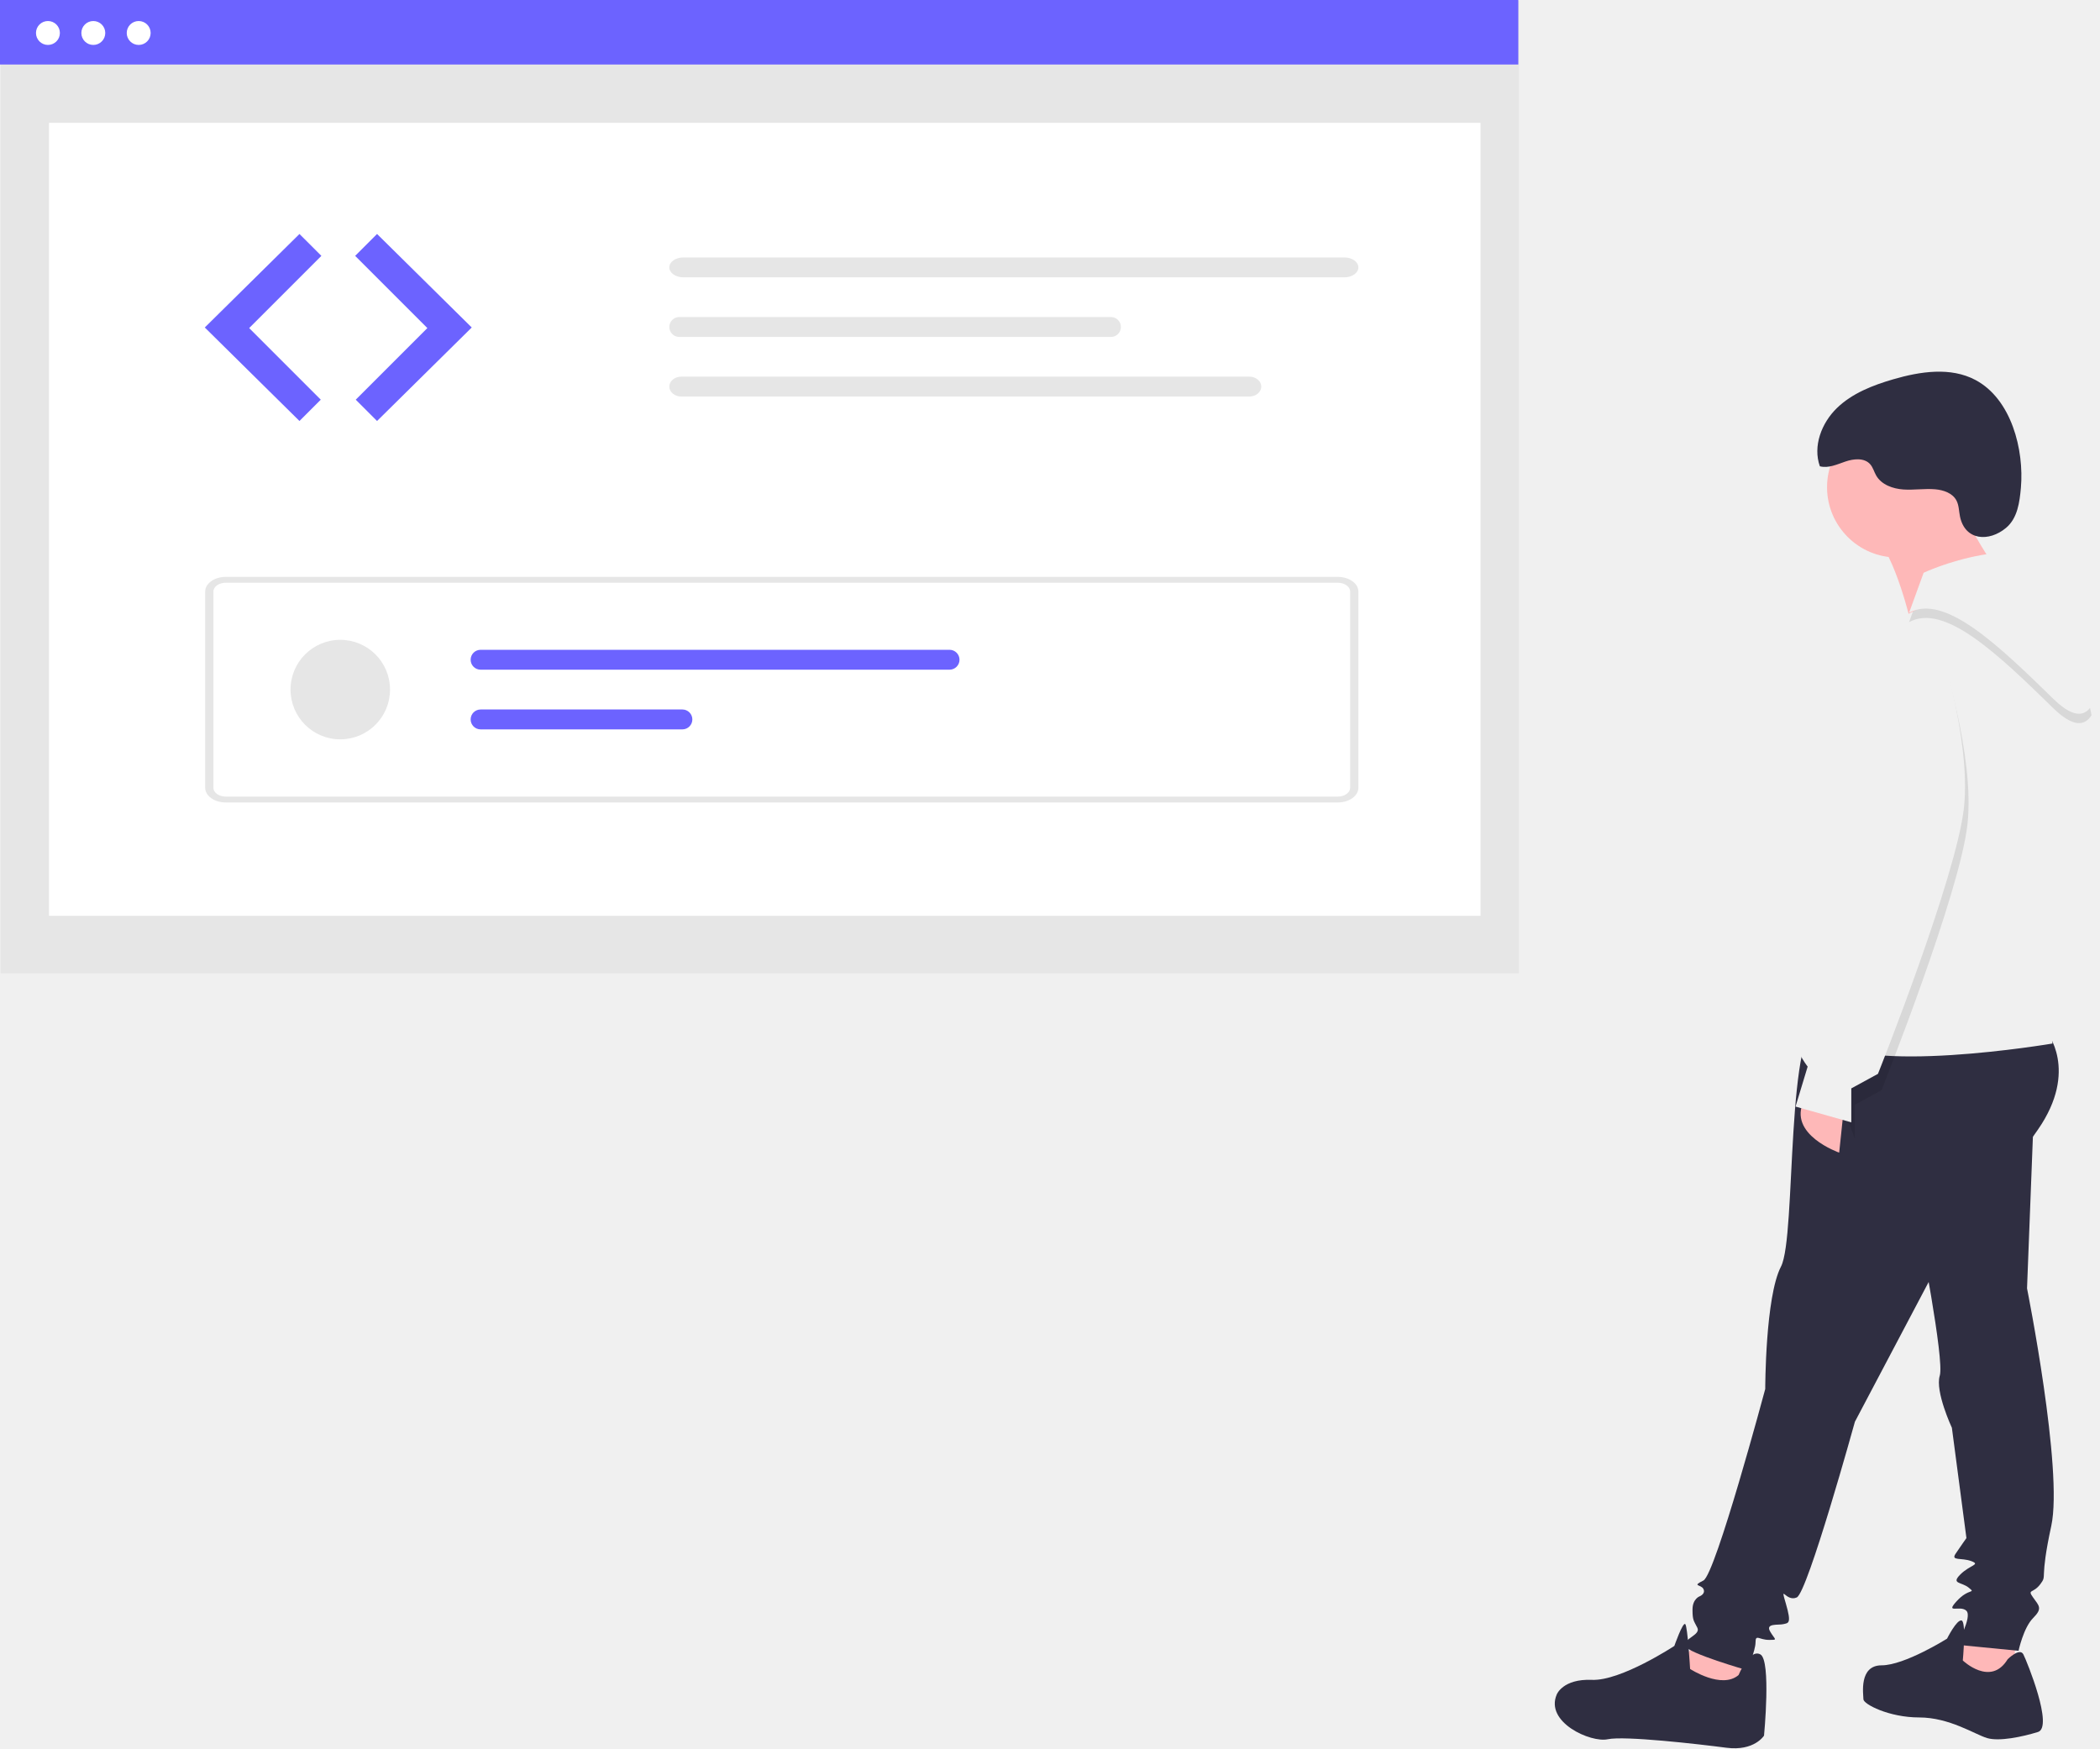
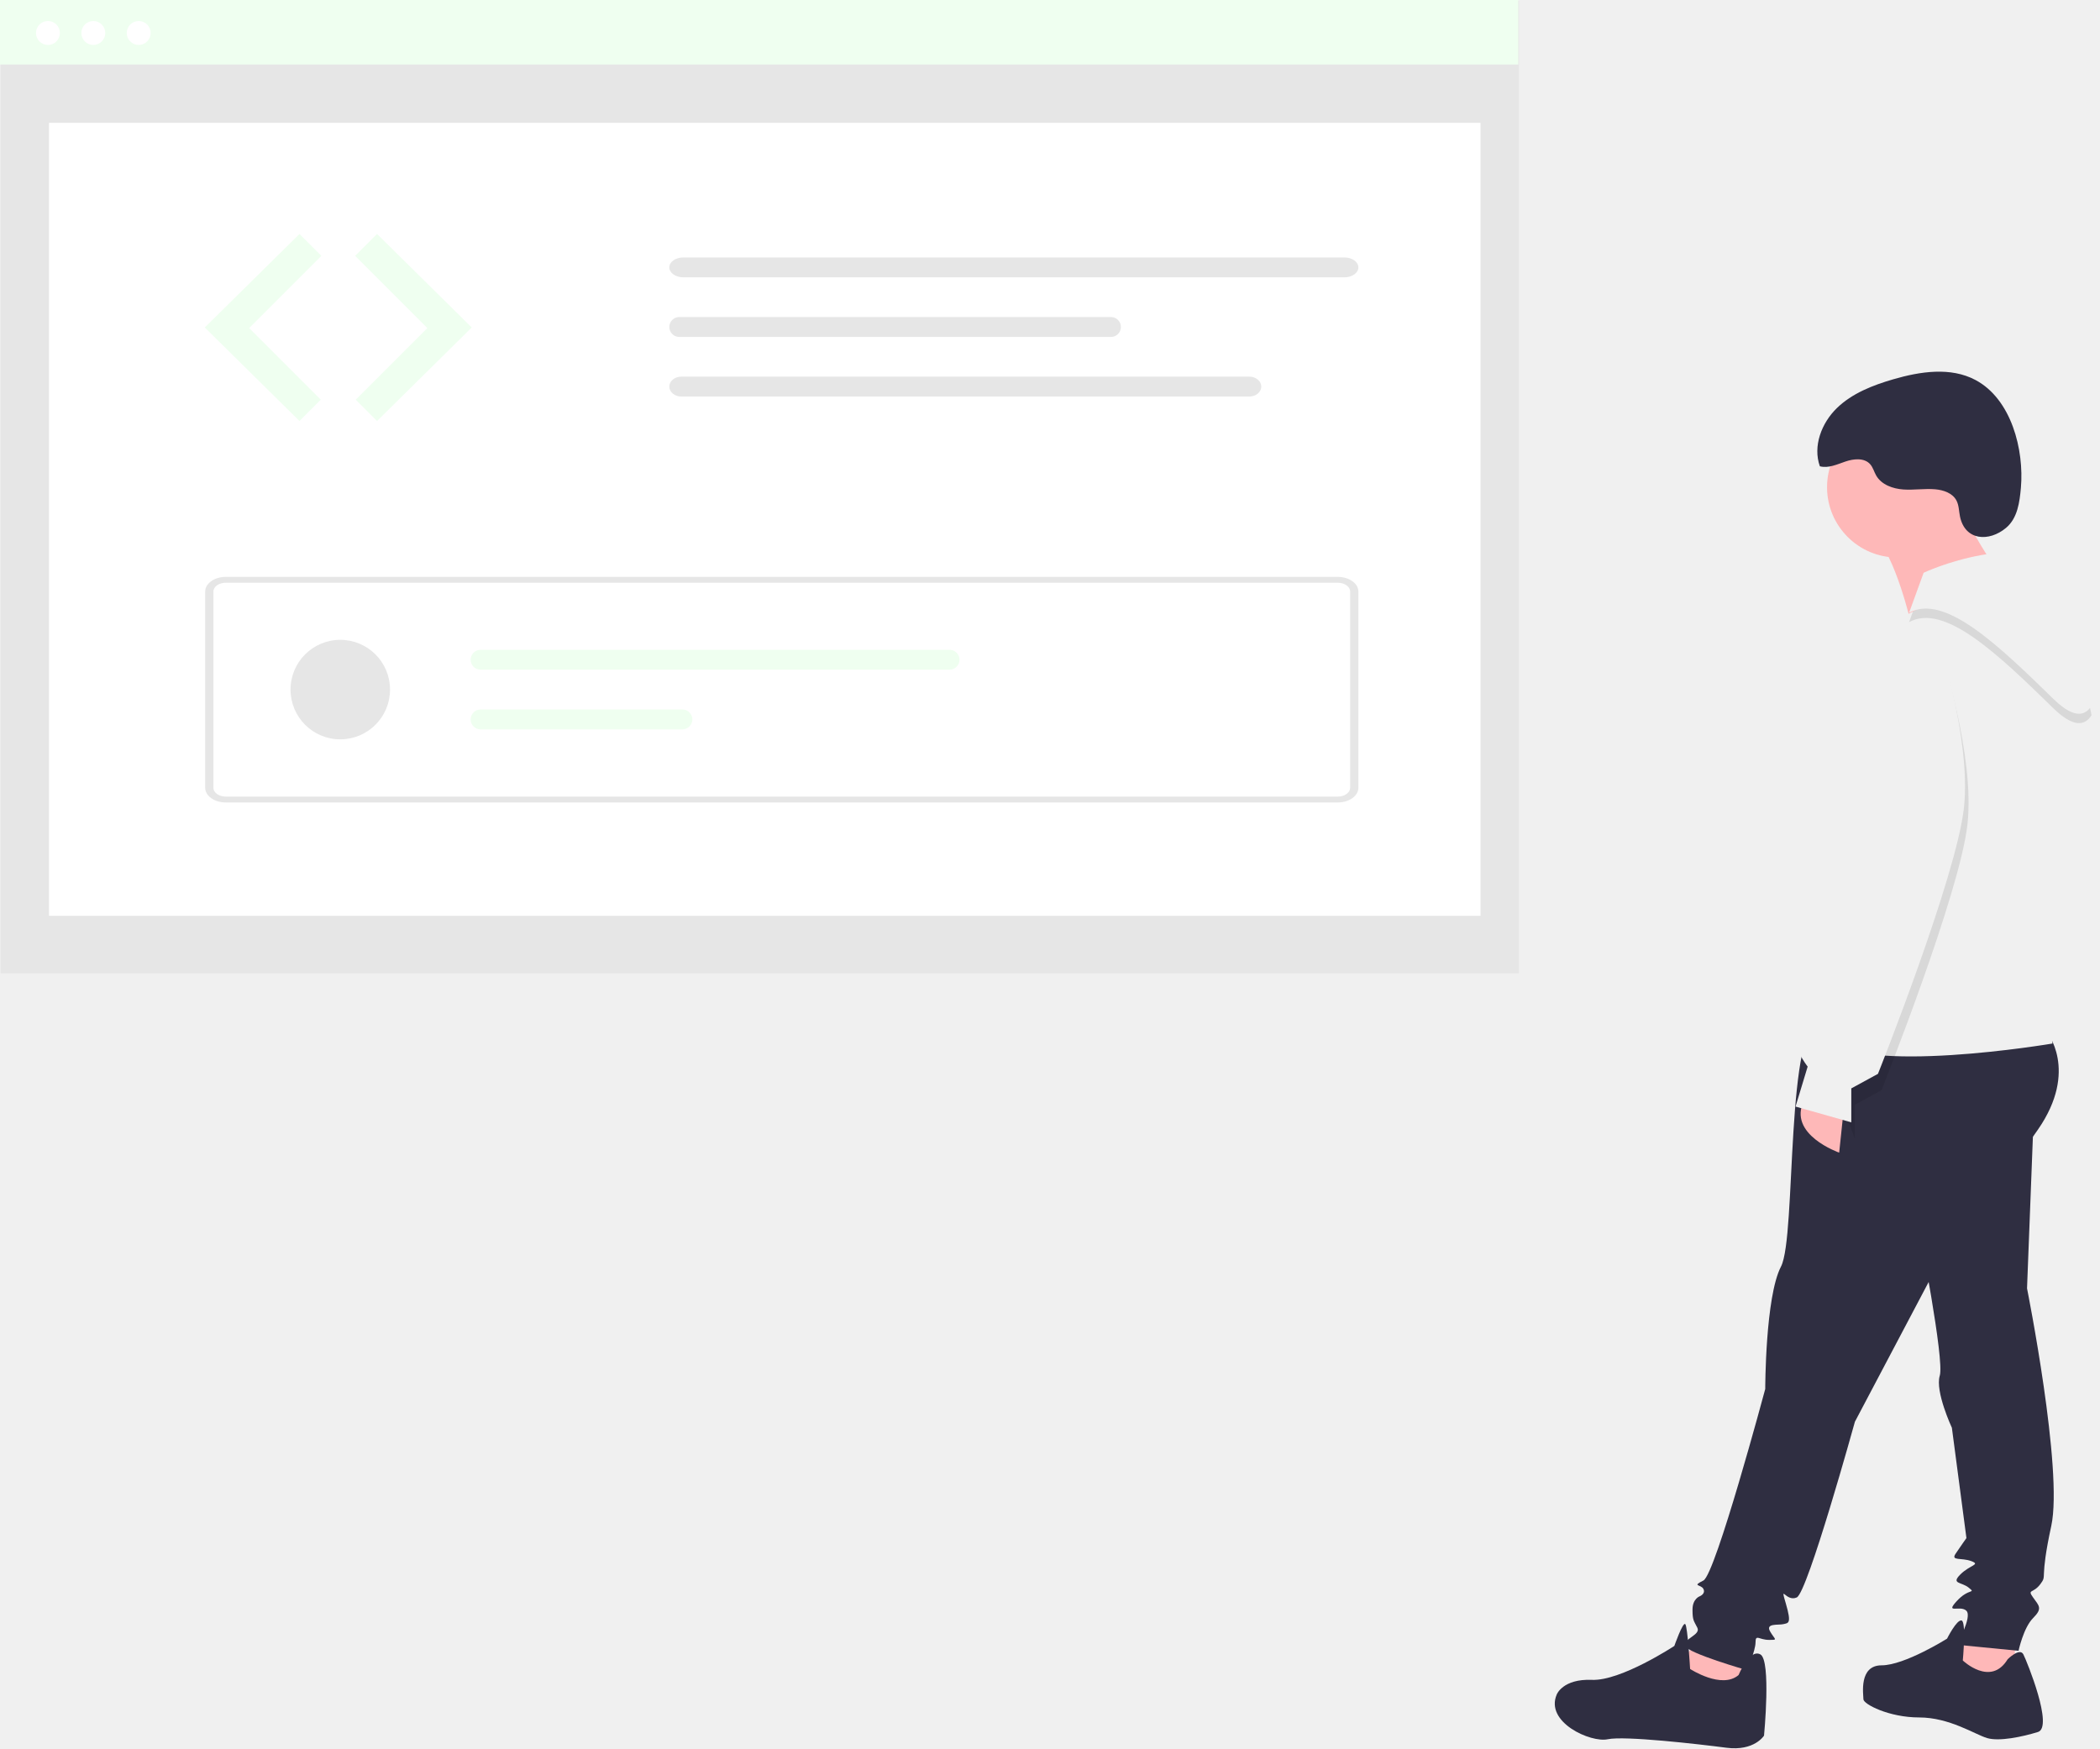
<svg xmlns="http://www.w3.org/2000/svg" data-name="Layer 1" width="845.724" height="704.031" viewBox="0 0 845.724 704.031">
  <g id="f1503154-f50a-4680-8aa4-587be41cac87" data-name="Group 2">
-     <path id="a9e5a31c-10e6-4175-9779-4994367672f7-262" data-name="Path 4" d="M880.724,762.754l-1.464,19.525-29.773-9.762,12.2-14.643Z" transform="translate(-177.1378 -97.98434)" fill="#feb8b8" />
-     <path id="f499a4aa-6a35-40fc-8432-e4c7ab26d048-263" data-name="Path 5" d="M989.083,756.409l-1.467,19.035-16.595,2.441-9.762-9.274,11.226-18.06Z" transform="translate(-177.1378 -97.98434)" fill="#feb8b8" />
-     <path id="fb70bf31-eafd-4d8a-8310-5130d8d104e1-264" data-name="Path 6" d="M1001.285,513.336s13.179,15.619-3.417,39.536-36.607,47.346-36.607,47.346l-37.1,70.286s-19.036,68.822-23.429,70.774-6.833-5.857-4.393,2.44.976,7.81-.976,8.3-7.321-.488-5.369,2.929,3.417,3.417-.488,3.417-5.369-2.44-5.369.976-3.417,11.226-3.417,11.226-23.917-6.833-24.893-9.762,6.345-4.393,4.881-7.321-1.952-2.929-1.952-7.321,2.929-5.369,2.929-5.369,2.44-.976,1.464-2.929-4.881-.976,0-3.417,24.895-77.121,24.895-77.121,0-37.1,6.345-49.3,1.464-99.084,16.6-100.06S1001.285,513.336,1001.285,513.336Z" transform="translate(-177.1378 -97.98434)" fill="#2f2e41" />
-     <path id="a89455c2-275d-4b70-b13c-192fbe474176-265" data-name="Path 7" d="M996.404,541.157l-2.929,75.655s14.643,73.215,9.762,95.667-1.464,19.524-4.393,23.429-5.369,1.952-2.929,5.369,3.9,4.393,0,8.3-5.857,13.179-5.857,13.179l-24.893-2.44s6.345-11.226,3.9-13.667-8.786,1.464-3.9-3.9,7.81-2.929,4.881-5.369-7.321-1.464-3.417-5.369,8.3-3.9,4.393-5.369-8.3,0-6.345-2.929,4.393-6.345,4.393-6.345l-5.857-44.417s-6.833-14.643-4.881-20.988-8.3-58.572-8.3-58.572Z" transform="translate(-177.1378 -97.98434)" fill="#2f2e41" />
-     <path id="a3024be5-ad86-493a-9bfb-258ab58160a1-266" data-name="Path 8" d="M985.668,766.17s4.881-4.881,6.345-1.952,12.2,29.286,5.857,31.238-15.619,3.9-20.5,2.44-15.131-8.3-27.333-8.3-22.452-5.369-22.452-7.321-1.952-13.667,7.321-13.667,26.357-10.738,26.357-10.738,3.9-7.81,5.857-7.321.488,16.107.488,16.107S978.832,777.396,985.668,766.17Z" transform="translate(-177.1378 -97.98434)" fill="#2f2e41" />
-     <path id="a57c92ce-496a-44de-934b-3ddd78679762-267" data-name="Path 9" d="M877.308,772.515s4.393-10.738,8.786-8.3,1.464,32.7,1.464,32.7-3.9,6.345-15.131,4.881-41-4.881-47.834-3.417-25.381-6.833-20.5-18.06c0,0,2.44-6.345,14.155-5.857s33.191-13.667,33.191-13.667,3.417-9.762,4.393-8.786,1.952,18.06,1.952,18.06S870.475,778.372,877.308,772.515Z" transform="translate(-177.1378 -97.98434)" fill="#2f2e41" />
+     <path id="a9e5a31c-10e6-4175-9779-4994367672f7-284" data-name="Path 4" d="M880.724,762.754l-1.464,19.525-29.773-9.762,12.2-14.643Z" transform="translate(-177.1378 -97.98434)" fill="#feb8b8" />
+     <path id="f499a4aa-6a35-40fc-8432-e4c7ab26d048-285" data-name="Path 5" d="M989.083,756.409l-1.467,19.035-16.595,2.441-9.762-9.274,11.226-18.06Z" transform="translate(-177.1378 -97.98434)" fill="#feb8b8" />
+     <path id="fb70bf31-eafd-4d8a-8310-5130d8d104e1-286" data-name="Path 6" d="M1001.285,513.336s13.179,15.619-3.417,39.536-36.607,47.346-36.607,47.346l-37.1,70.286s-19.036,68.822-23.429,70.774-6.833-5.857-4.393,2.44.976,7.81-.976,8.3-7.321-.488-5.369,2.929,3.417,3.417-.488,3.417-5.369-2.44-5.369.976-3.417,11.226-3.417,11.226-23.917-6.833-24.893-9.762,6.345-4.393,4.881-7.321-1.952-2.929-1.952-7.321,2.929-5.369,2.929-5.369,2.44-.976,1.464-2.929-4.881-.976,0-3.417,24.895-77.121,24.895-77.121,0-37.1,6.345-49.3,1.464-99.084,16.6-100.06S1001.285,513.336,1001.285,513.336Z" transform="translate(-177.1378 -97.98434)" fill="#2f2e41" />
+     <path id="a89455c2-275d-4b70-b13c-192fbe474176-287" data-name="Path 7" d="M996.404,541.157l-2.929,75.655s14.643,73.215,9.762,95.667-1.464,19.524-4.393,23.429-5.369,1.952-2.929,5.369,3.9,4.393,0,8.3-5.857,13.179-5.857,13.179l-24.893-2.44s6.345-11.226,3.9-13.667-8.786,1.464-3.9-3.9,7.81-2.929,4.881-5.369-7.321-1.464-3.417-5.369,8.3-3.9,4.393-5.369-8.3,0-6.345-2.929,4.393-6.345,4.393-6.345l-5.857-44.417s-6.833-14.643-4.881-20.988-8.3-58.572-8.3-58.572Z" transform="translate(-177.1378 -97.98434)" fill="#2f2e41" />
+     <path id="a3024be5-ad86-493a-9bfb-258ab58160a1-288" data-name="Path 8" d="M985.668,766.17s4.881-4.881,6.345-1.952,12.2,29.286,5.857,31.238-15.619,3.9-20.5,2.44-15.131-8.3-27.333-8.3-22.452-5.369-22.452-7.321-1.952-13.667,7.321-13.667,26.357-10.738,26.357-10.738,3.9-7.81,5.857-7.321.488,16.107.488,16.107S978.832,777.396,985.668,766.17Z" transform="translate(-177.1378 -97.98434)" fill="#2f2e41" />
+     <path id="a57c92ce-496a-44de-934b-3ddd78679762-289" data-name="Path 9" d="M877.308,772.515s4.393-10.738,8.786-8.3,1.464,32.7,1.464,32.7-3.9,6.345-15.131,4.881-41-4.881-47.834-3.417-25.381-6.833-20.5-18.06c0,0,2.44-6.345,14.155-5.857s33.191-13.667,33.191-13.667,3.417-9.762,4.393-8.786,1.952,18.06,1.952,18.06S870.475,778.372,877.308,772.515Z" transform="translate(-177.1378 -97.98434)" fill="#2f2e41" />
    <circle id="fa315d33-3eeb-4d45-ab88-aeb0e9694c5a" data-name="Ellipse 2" cx="764.111" cy="196.196" r="28.31" fill="#feb8b8" />
-     <path id="fbae87ba-2986-46ef-9932-134b7e0cae24-268" data-name="Path 10" d="M963.213,296.132s15.131,30.262,20.5,33.191-36.607,20.989-36.607,20.989-6.833-29.774-15.131-36.119S963.213,296.132,963.213,296.132Z" transform="translate(-177.1378 -97.98434)" fill="#feb8b8" />
-     <path id="fc15680c-e415-4000-ac02-b1f296562473-269" data-name="Path 11" d="M919.773,543.597l-1.952,18.548s-20.988-7.321-14.155-20.988Z" transform="translate(-177.1378 -97.98434)" fill="#feb8b8" />
-     <path id="ae3770ab-4aa4-41b9-9f4d-4c69df699916-270" data-name="Path 12" d="M911.478,515.776c14.643,15.615,92.247,2.436,92.247,2.436l-.972-11.225,9.762-10.243-2.927-47.837s8.78-22.45,10.243-56.617a30.78,30.78,0,0,0-.378-6.278c-5.032-30.607-54.87-50.32-56.239-49.857-.689.227-8.025,4.05-15.681,8.072-8.789,4.617-17.994,9.5-17.994,9.5-11.716,4.4-9.762,74.687-13.67,81.031s0,28.3,0,28.3l-4.39,20.987S896.831,500.161,911.478,515.776Z" transform="translate(-177.1378 -97.98434)" fill="#f0f0f0" />
-     <path id="b41fb511-fd5e-48e5-b733-0d9230f6b6d5-271" data-name="Path 13" d="M958.783,360.824s13.667,41,10.738,68.822-34.655,107.382-34.655,107.382l-10.733,5.857v13.666l-7.553-20.458,20.77-43.428S911.433,342.765,958.783,360.824Z" transform="translate(-177.1378 -97.98434)" opacity="0.1" style="isolation:isolate" />
-     <path id="efbdbf49-3b58-4bc5-8391-5fbab31acdf7-272" data-name="Path 14" d="M945.965,348.522c14.161-7.808,35.639,12.7,58.09,34.657,8.063,7.883,12.726,7.09,15.4,2.832-5.032-30.607-54.87-50.32-56.239-49.857-.689.227-8.025,4.05-15.681,8.072Z" transform="translate(-177.1378 -97.98434)" opacity="0.1" style="isolation:isolate" />
-     <path id="a2828270-d54b-4ede-bb2b-8639f55947f0-273" data-name="Path 15" d="M945.972,344.749l5.857-16.107s40.024-19.036,66.381,0l4.393,27.333s3.9,45.393-18.548,23.429S960.125,336.939,945.972,344.749Z" transform="translate(-177.1378 -97.98434)" fill="#f0f0f0" />
-     <path id="f68da632-d878-40c3-a103-67cfc5c970db-274" data-name="Path 16" d="M957.357,354.216s13.667,41,10.738,68.822-34.655,107.382-34.655,107.382l-10.738,5.861v13.667l-22.452-6.345,4.881-16.107s-7.81-9.762-2.44-12.691,4.393-19.036,4.393-19.036S910.011,336.156,957.357,354.216Z" transform="translate(-177.1378 -97.98434)" fill="#f0f0f0" />
-     <path id="f57115f6-7f5b-4177-880b-f5eff1305e5b-275" data-name="Path 17" d="M966.487,306.031c-.462-2.188-.4-4.542-1.448-6.517-1.573-2.961-5.188-4.2-8.529-4.492-4.265-.371-8.562.367-12.833.075s-8.833-1.92-10.959-5.635c-.848-1.482-1.266-3.227-2.391-4.512-2.341-2.674-6.608-2.26-9.972-1.114s-6.873,2.82-10.312,1.924c-2.892-8.091.669-17.424,6.828-23.415s14.465-9.215,22.715-11.618c10.881-3.17,23.126-5.043,33.13.282,14.507,7.721,19.626,28.158,18.288,43.39-.506,5.758-1.333,12.278-5.988,16.165C978.194,316.262,968.547,315.773,966.487,306.031Z" transform="translate(-177.1378 -97.98434)" fill="#2f2e41" />
+     <path id="fbae87ba-2986-46ef-9932-134b7e0cae24-290" data-name="Path 10" d="M963.213,296.132s15.131,30.262,20.5,33.191-36.607,20.989-36.607,20.989-6.833-29.774-15.131-36.119S963.213,296.132,963.213,296.132Z" transform="translate(-177.1378 -97.98434)" fill="#feb8b8" />
+     <path id="fc15680c-e415-4000-ac02-b1f296562473-291" data-name="Path 11" d="M919.773,543.597l-1.952,18.548s-20.988-7.321-14.155-20.988Z" transform="translate(-177.1378 -97.98434)" fill="#feb8b8" />
+     <path id="ae3770ab-4aa4-41b9-9f4d-4c69df699916-292" data-name="Path 12" d="M911.478,515.776c14.643,15.615,92.247,2.436,92.247,2.436l-.972-11.225,9.762-10.243-2.927-47.837s8.78-22.45,10.243-56.617a30.78,30.78,0,0,0-.378-6.278c-5.032-30.607-54.87-50.32-56.239-49.857-.689.227-8.025,4.05-15.681,8.072-8.789,4.617-17.994,9.5-17.994,9.5-11.716,4.4-9.762,74.687-13.67,81.031s0,28.3,0,28.3l-4.39,20.987S896.831,500.161,911.478,515.776Z" transform="translate(-177.1378 -97.98434)" fill="#f0f0f0" />
+     <path id="b41fb511-fd5e-48e5-b733-0d9230f6b6d5-293" data-name="Path 13" d="M958.783,360.824s13.667,41,10.738,68.822-34.655,107.382-34.655,107.382l-10.733,5.857v13.666l-7.553-20.458,20.77-43.428S911.433,342.765,958.783,360.824Z" transform="translate(-177.1378 -97.98434)" opacity="0.1" style="isolation:isolate" />
+     <path id="efbdbf49-3b58-4bc5-8391-5fbab31acdf7-294" data-name="Path 14" d="M945.965,348.522c14.161-7.808,35.639,12.7,58.09,34.657,8.063,7.883,12.726,7.09,15.4,2.832-5.032-30.607-54.87-50.32-56.239-49.857-.689.227-8.025,4.05-15.681,8.072Z" transform="translate(-177.1378 -97.98434)" opacity="0.1" style="isolation:isolate" />
+     <path id="a2828270-d54b-4ede-bb2b-8639f55947f0-295" data-name="Path 15" d="M945.972,344.749l5.857-16.107s40.024-19.036,66.381,0l4.393,27.333s3.9,45.393-18.548,23.429S960.125,336.939,945.972,344.749Z" transform="translate(-177.1378 -97.98434)" fill="#f0f0f0" />
+     <path id="f68da632-d878-40c3-a103-67cfc5c970db-296" data-name="Path 16" d="M957.357,354.216s13.667,41,10.738,68.822-34.655,107.382-34.655,107.382l-10.738,5.861v13.667l-22.452-6.345,4.881-16.107s-7.81-9.762-2.44-12.691,4.393-19.036,4.393-19.036S910.011,336.156,957.357,354.216Z" transform="translate(-177.1378 -97.98434)" fill="#f0f0f0" />
+     <path id="f57115f6-7f5b-4177-880b-f5eff1305e5b-297" data-name="Path 17" d="M966.487,306.031c-.462-2.188-.4-4.542-1.448-6.517-1.573-2.961-5.188-4.2-8.529-4.492-4.265-.371-8.562.367-12.833.075s-8.833-1.92-10.959-5.635c-.848-1.482-1.266-3.227-2.391-4.512-2.341-2.674-6.608-2.26-9.972-1.114s-6.873,2.82-10.312,1.924c-2.892-8.091.669-17.424,6.828-23.415s14.465-9.215,22.715-11.618c10.881-3.17,23.126-5.043,33.13.282,14.507,7.721,19.626,28.158,18.288,43.39-.506,5.758-1.333,12.278-5.988,16.165C978.194,316.262,968.547,315.773,966.487,306.031Z" transform="translate(-177.1378 -97.98434)" fill="#2f2e41" />
    <rect id="e1abf0e4-070b-4c82-8a12-ebedd4e3db02" data-name="Rectangle 1" x="0.262" y="0.347" width="611.461" height="391.607" fill="#e6e6e6" />
    <rect id="ace8bea0-82e8-49b8-a50c-1e1cb532084f" data-name="Rectangle 2" x="19.746" y="49.464" width="576.492" height="319.322" fill="#fff" />
-     <rect id="b540f353-e277-4512-bc56-a133cea2858b" data-name="Rectangle 3" width="611.461" height="25.977" fill="#6c63ff" />
+     <rect id="b540f353-e277-4512-bc56-a133cea2858b" data-name="Rectangle 3" width="611.461" height="25.977" fill="#effff0" />
    <circle id="b2b285b5-c1c3-4b12-9710-2898c7239781" data-name="Ellipse 3" cx="19.305" cy="13.281" r="4.815" fill="#fff" />
    <circle id="a5a428bb-42a2-4f57-9e6c-9979c01a2490" data-name="Ellipse 4" cx="37.58" cy="13.281" r="4.815" fill="#fff" />
    <circle id="a9929a25-14ce-4464-bac9-4165f1e3fae6" data-name="Ellipse 5" cx="55.855" cy="13.281" r="4.815" fill="#fff" />
-     <path id="b4a2d72b-abc3-4d2f-a2b8-a2aff6897b26-276" data-name="Path 37" d="M297.743,192.205l-38.133,37.657,38.133,37.656,8.58-8.58-28.835-28.839,29.076-29.076Z" transform="translate(-177.1378 -97.98434)" fill="#6c63ff" />
-     <path id="b5120d89-6cbe-4bfa-9a1b-cf9b07deff91-277" data-name="Path 38" d="M328.988,192.205l38.132,37.657-38.132,37.656-8.58-8.58,28.837-28.838-29.078-29.077Z" transform="translate(-177.1378 -97.98434)" fill="#6c63ff" />
-     <path id="a31271bd-8e2f-469b-8cee-8b6db3f92f99-278" data-name="Path 65" d="M452.332,201.655c-3.119,0-5.647,1.794-5.647,4.006s2.528,4.006,5.647,4.006h266.214c3.119,0,5.647-1.794,5.647-4.006s-2.528-4.006-5.647-4.006Z" transform="translate(-177.1378 -97.98434)" fill="#e6e6e6" />
-     <path id="bf577952-0fd5-43e0-be6b-ea1966b51a93-279" data-name="Path 78" d="M715.899,421.134h-447.838c-4.578,0-8.288-2.643-8.293-5.9v-79.042c.005-3.257,3.715-5.9,8.293-5.9h447.838c4.578,0,8.288,2.643,8.293,5.9v79.041C724.188,418.49,720.477,421.13,715.899,421.134Zm-447.838-88.484c-2.747,0-4.973,1.586-4.976,3.54v79.041c0,1.954,2.229,3.538,4.976,3.54h447.838c2.747,0,4.973-1.586,4.976-3.54v-79.039c0-1.954-2.229-3.538-4.976-3.54Z" transform="translate(-177.1378 -97.98434)" fill="#e6e6e6" />
+     <path id="b4a2d72b-abc3-4d2f-a2b8-a2aff6897b26-298" data-name="Path 37" d="M297.743,192.205l-38.133,37.657,38.133,37.656,8.58-8.58-28.835-28.839,29.076-29.076Z" transform="translate(-177.1378 -97.98434)" fill="#effff0" />
+     <path id="b5120d89-6cbe-4bfa-9a1b-cf9b07deff91-299" data-name="Path 38" d="M328.988,192.205l38.132,37.657-38.132,37.656-8.58-8.58,28.837-28.838-29.078-29.077Z" transform="translate(-177.1378 -97.98434)" fill="#effff0" />
+     <path id="a31271bd-8e2f-469b-8cee-8b6db3f92f99-300" data-name="Path 65" d="M452.332,201.655c-3.119,0-5.647,1.794-5.647,4.006s2.528,4.006,5.647,4.006h266.214c3.119,0,5.647-1.794,5.647-4.006s-2.528-4.006-5.647-4.006Z" transform="translate(-177.1378 -97.98434)" fill="#e6e6e6" />
+     <path id="bf577952-0fd5-43e0-be6b-ea1966b51a93-301" data-name="Path 78" d="M715.899,421.134h-447.838c-4.578,0-8.288-2.643-8.293-5.9v-79.042c.005-3.257,3.715-5.9,8.293-5.9h447.838c4.578,0,8.288,2.643,8.293,5.9v79.041C724.188,418.49,720.477,421.13,715.899,421.134Zm-447.838-88.484c-2.747,0-4.973,1.586-4.976,3.54v79.041c0,1.954,2.229,3.538,4.976,3.54h447.838c2.747,0,4.973-1.586,4.976-3.54v-79.039c0-1.954-2.229-3.538-4.976-3.54Z" transform="translate(-177.1378 -97.98434)" fill="#e6e6e6" />
    <circle id="f7f4957b-eaa8-456b-bf02-bacf7de3ef80" data-name="Ellipse 13" cx="137.04" cy="277.695" r="20.036" fill="#e6e6e6" />
-     <path id="fb0f055d-da6e-47f2-bb6d-7ff26d7b746a-280" data-name="Path 79" d="M370.688,359.655a4.006,4.006,0,0,0-.01,8.012H559.549a4.006,4.006,0,0,0,0-8.012Z" transform="translate(-177.1378 -97.98434)" fill="#6c63ff" />
-     <path id="bfcde504-8c45-4d21-843b-87b1f7e22ce0-281" data-name="Path 80" d="M370.688,383.692a4.006,4.006,0,0,0-.01,8.012h81.276a4.006,4.006,0,0,0,.01-8.012H370.688Z" transform="translate(-177.1378 -97.98434)" fill="#6c63ff" />
-     <path id="a66699ea-75f1-4575-b6d5-52b0b1f8e30c-282" data-name="Path 81" d="M450.388,225.655a4.019,4.019,0,0,0,0,8.012h174.47a4.019,4.019,0,0,0,0-8.012Z" transform="translate(-177.1378 -97.98434)" fill="#e6e6e6" />
-     <path id="bbc4ca7b-25d4-4c7e-b3d4-0411f69bd48f-283" data-name="Path 82" d="M451.536,249.655c-2.679,0-4.851,1.794-4.851,4.006s2.172,4.006,4.851,4.006h228.7c2.679,0,4.851-1.794,4.851-4.006s-2.172-4.006-4.851-4.006Z" transform="translate(-177.1378 -97.98434)" fill="#e6e6e6" />
+     <path id="fb0f055d-da6e-47f2-bb6d-7ff26d7b746a-302" data-name="Path 79" d="M370.688,359.655a4.006,4.006,0,0,0-.01,8.012H559.549a4.006,4.006,0,0,0,0-8.012Z" transform="translate(-177.1378 -97.98434)" fill="#effff0" />
+     <path id="bfcde504-8c45-4d21-843b-87b1f7e22ce0-303" data-name="Path 80" d="M370.688,383.692a4.006,4.006,0,0,0-.01,8.012h81.276a4.006,4.006,0,0,0,.01-8.012H370.688Z" transform="translate(-177.1378 -97.98434)" fill="#effff0" />
+     <path id="a66699ea-75f1-4575-b6d5-52b0b1f8e30c-304" data-name="Path 81" d="M450.388,225.655a4.019,4.019,0,0,0,0,8.012h174.47a4.019,4.019,0,0,0,0-8.012Z" transform="translate(-177.1378 -97.98434)" fill="#e6e6e6" />
+     <path id="bbc4ca7b-25d4-4c7e-b3d4-0411f69bd48f-305" data-name="Path 82" d="M451.536,249.655c-2.679,0-4.851,1.794-4.851,4.006s2.172,4.006,4.851,4.006h228.7c2.679,0,4.851-1.794,4.851-4.006s-2.172-4.006-4.851-4.006Z" transform="translate(-177.1378 -97.98434)" fill="#e6e6e6" />
  </g>
</svg>
